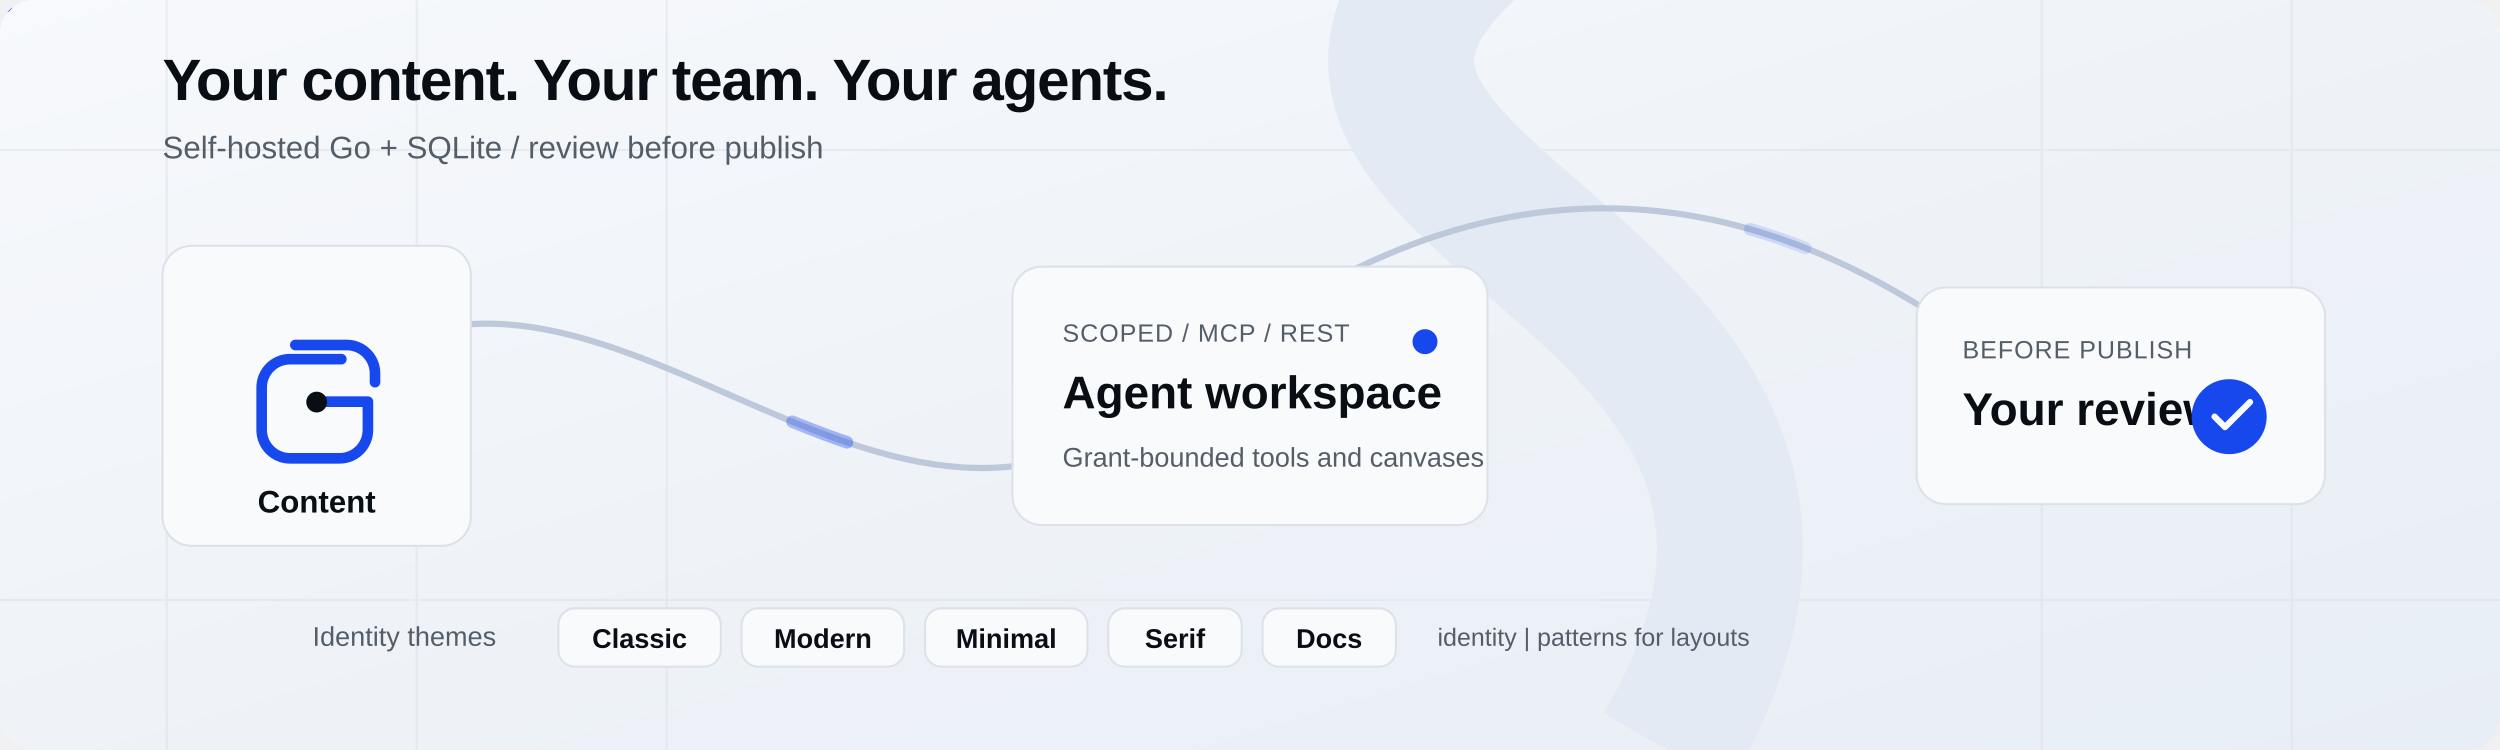
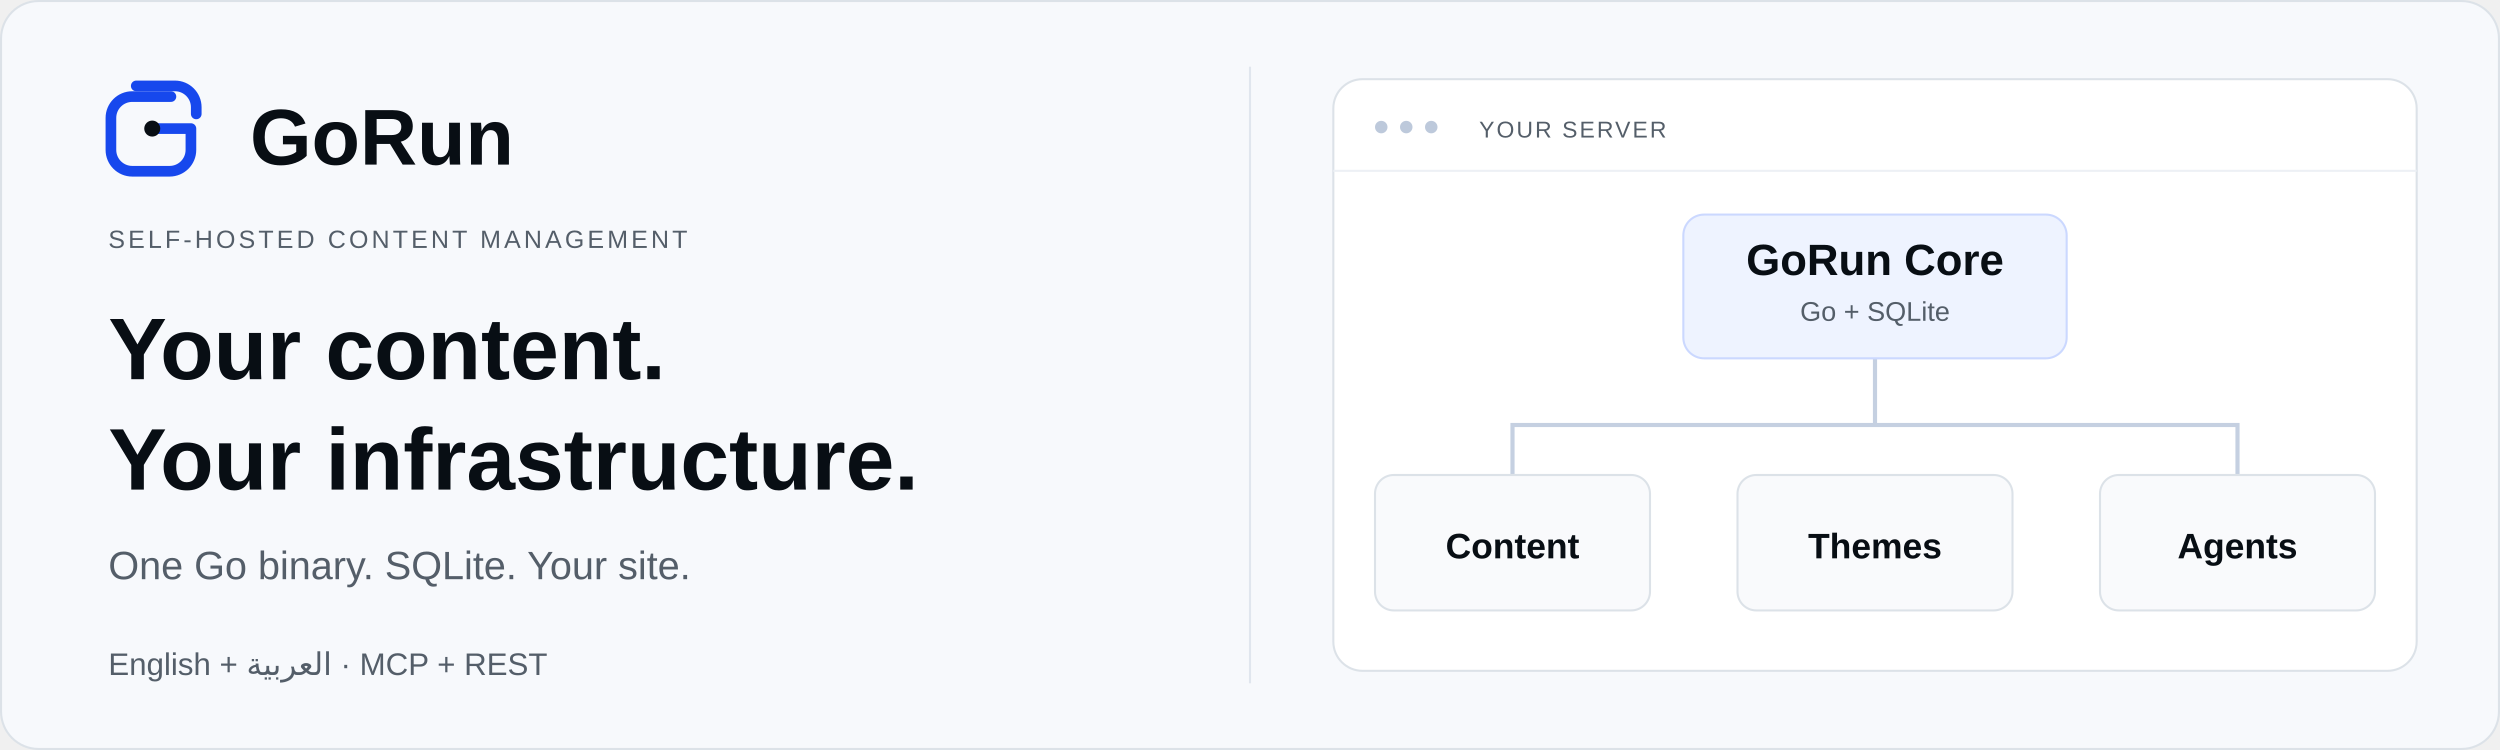
- <svg xmlns="http://www.w3.org/2000/svg" viewBox="0 0 1200 360" role="img" aria-labelledby="title desc">
-   <defs>
-     <linearGradient id="sky" x1="0" y1="0" x2="1" y2="1">
-       <stop offset="0%" stop-color="#f7f9fc" />
-       <stop offset="55%" stop-color="#eef2f7" />
-       <stop offset="100%" stop-color="#e8eef6" />
-     </linearGradient>
-     <linearGradient id="routeGlow" x1="0" y1="0" x2="1" y2="0">
-       <stop offset="0%" stop-color="#1748ed" stop-opacity="0" />
-       <stop offset="45%" stop-color="#1748ed" stop-opacity=".55" />
-       <stop offset="100%" stop-color="#1748ed" stop-opacity="0" />
-     </linearGradient>
-     <clipPath id="frame">
-       <rect width="1200" height="360" rx="16" />
-     </clipPath>
-     <style>
-       .label { font-family: ui-sans-serif, system-ui, -apple-system, Segoe UI, Arial, sans-serif; }
-       .muted { fill: #545e69; }
-       .ink { fill: #080e14; }
-       .chip { fill: #f9fafb; stroke: #dce2e8; stroke-width: 1; }
-       @media (prefers-reduced-motion: reduce) {
-         .motion { animation: none !important; }
-         .dash { stroke-dashoffset: 0 !important; }
-         .pulse { opacity: 1 !important; }
-         .runner { display: none !important; }
-       }
-     </style>
-   </defs>
-   <g clip-path="url(#frame)">
-     <rect width="1200" height="360" fill="url(#sky)" />
-     <g stroke="#dce2e8" stroke-width="1" opacity=".55">
-       <path d="M80 0v360M200 0v360M320 0v360M980 0v360M1100 0v360" />
-       <path d="M0 72h1200M0 288h1200" />
-     </g>
-     <path d="M720 -40c-180 140 220 160 80 400" fill="none" stroke="#e4eaf3" stroke-width="70" />
-     <path id="route" d="M150 190 C 280 70, 420 310, 560 190 S 840 70, 980 190" fill="none" stroke="#bdc9db" stroke-width="3" stroke-linecap="round" />
-     <path class="motion dash" d="M150 190 C 280 70, 420 310, 560 190 S 840 70, 980 190" fill="none" stroke="url(#routeGlow)" stroke-width="6" stroke-linecap="round" stroke-dasharray="28 220">
-       <animate attributeName="stroke-dashoffset" from="248" to="0" dur="3.2s" repeatCount="indefinite" />
-     </path>
-     <circle class="motion runner" r="7" fill="#1748ed">
-       <animateMotion dur="3.2s" repeatCount="indefinite" rotate="auto" path="M150 190 C 280 70, 420 310, 560 190 S 840 70, 980 190" />
-       <animate attributeName="opacity" values="1;.55;1" dur="3.2s" repeatCount="indefinite" />
-     </circle>
-     <g transform="translate(78 118)">
-       <rect class="chip" width="148" height="144" rx="14" />
-       <g fill="none" stroke="#1748ed" stroke-width="6" stroke-linecap="round" stroke-linejoin="round" transform="translate(34 34) scale(.85)">
+ <svg xmlns="http://www.w3.org/2000/svg" viewBox="0 0 1200 360" width="1200" height="360" role="img" aria-labelledby="title desc" lang="en">
+   <style>
+     text { font-family: -apple-system, BlinkMacSystemFont, "Segoe UI", Arial, sans-serif; }
+     svg[lang="ar"] text { font-family: Tahoma, Arial, sans-serif; }
+     .ink { fill: #080e14; } .muted { fill: #545e69; }
+     .mobile { display: none; }
+     @media (max-width: 600px) { .desktop { display: none; } .mobile { display: inline; } }
+     .signal { opacity: 0; }
+     @media (prefers-reduced-motion: no-preference) {
+       .signal { animation: pass 3.6s ease-out 1; }
+       @keyframes pass { 0% { opacity: 0; stroke-dashoffset: 160; } 18% { opacity: .65; } 75% { opacity: .65; } 100% { opacity: 0; stroke-dashoffset: 0; } }
+     }
+     @media (prefers-reduced-motion: reduce) { .signal { animation: none; opacity: 0; } }
+   </style>
+   <rect x=".5" y=".5" width="1199" height="359" rx="18" fill="#f7f9fc" stroke="#dce2e8" />
+   <g class="desktop">
+     <path d="M600 32v296" stroke="#e0e6ee" />
+     <g transform="translate(43 31) scale(.64)">
+       <g fill="none" stroke="#1748ed" stroke-width="8" stroke-linecap="round" stroke-linejoin="round">
        <path d="M61 24H32a16 16 0 0 0-16 16v24a16 16 0 0 0 16 16h28a16 16 0 0 0 16-16V48H47" />
        <path d="M35 16h29a16 16 0 0 1 16 16v5" />
      </g>
-       <circle cx="74" cy="75" r="5" fill="#080e14" />
-       <text class="label ink" x="74" y="128" text-anchor="middle" font-size="15" font-weight="700">Content</text>
+       <circle cx="47" cy="48" r="6" fill="#080e14" />
    </g>
-     <g transform="translate(486 128)">
-       <rect class="chip" width="228" height="124" rx="14" />
-       <text class="label muted" x="24" y="36" font-size="12" letter-spacing=".04em">SCOPED / MCP / REST</text>
-       <text class="label ink" x="24" y="68" font-size="22" font-weight="700">Agent workspace</text>
-       <text class="label muted" x="24" y="96" font-size="13">Grant-bounded tools and canvases</text>
-       <circle class="motion pulse" cx="198" cy="36" r="6" fill="#1748ed">
-         <animate attributeName="r" values="5;7;5" dur="2.4s" repeatCount="indefinite" />
-         <animate attributeName="opacity" values=".9;.45;.9" dur="2.4s" repeatCount="indefinite" />
-       </circle>
+     <text x="120" y="79" class="ink" font-size="38" font-weight="700" text-anchor="start">GoRun</text>
+     <text x="52" y="119" class="muted" font-size="12" font-weight="400" text-anchor="start" letter-spacing="1.5">SELF-HOSTED CONTENT MANAGEMENT</text>
+     <text x="52" y="182" class="ink" font-size="42" font-weight="700" text-anchor="start">Your content.</text>
+     <text x="52" y="235" class="ink" font-size="42" font-weight="700" text-anchor="start">Your infrastructure.</text>
+     <text x="52" y="278" class="muted" font-size="19" font-weight="400" text-anchor="start">One Go binary. SQLite. Your site.</text>
+     <text x="52" y="324" class="muted" font-size="15" font-weight="400" text-anchor="start">English + العربية  ·  MCP + REST</text>
+     <g transform="translate(0 0)">
+       <rect x="640" y="38" width="520" height="284" rx="14" fill="#fff" stroke="#dce2e8" />
+       <circle cx="663" cy="61" r="3" fill="#bdc9db" />
+       <circle cx="675" cy="61" r="3" fill="#bdc9db" />
+       <circle cx="687" cy="61" r="3" fill="#bdc9db" />
+       <text x="710" y="66" class="muted" font-size="11" font-weight="400" text-anchor="start" letter-spacing="1">YOUR SERVER</text>
+       <path d="M640 82h520" stroke="#edf0f5" />
+       <path d="M900 172v32M726 228v-24h348v24" fill="none" stroke="#c5d0e1" stroke-width="2" stroke-linecap="round" />
+       <path class="signal" d="M900 172v32H726v24M900 204h174v24" fill="none" stroke="#1748ed" stroke-width="3" stroke-linecap="round" stroke-dasharray="32 160" opacity="0" />
+       <rect x="808" y="103" width="184" height="69" rx="10" fill="#eef3ff" stroke="#cbd8ff" />
+       <text x="900" y="132" class="ink" font-size="21" font-weight="700" text-anchor="middle">GoRun Core</text>
+       <text x="900" y="154" class="muted" font-size="13" font-weight="400" text-anchor="middle">Go + SQLite</text>
+       <rect x="660" y="228" width="132" height="65" rx="9" fill="#f9fafc" stroke="#dce2e8" />
+       <text x="726" y="268" class="ink" font-size="17" font-weight="600" text-anchor="middle">Content</text>
+       <rect x="834" y="228" width="132" height="65" rx="9" fill="#f9fafc" stroke="#dce2e8" />
+       <text x="900" y="268" class="ink" font-size="17" font-weight="600" text-anchor="middle">Themes</text>
+       <rect x="1008" y="228" width="132" height="65" rx="9" fill="#f9fafc" stroke="#dce2e8" />
+       <text x="1074" y="268" class="ink" font-size="17" font-weight="600" text-anchor="middle">Agents</text>
    </g>
-     <g transform="translate(920 138)">
-       <rect class="chip" width="196" height="104" rx="14" />
-       <text class="label muted" x="22" y="34" font-size="12" letter-spacing=".04em">BEFORE PUBLISH</text>
-       <text class="label ink" x="22" y="66" font-size="22" font-weight="700">Your review</text>
-       <g transform="translate(150 62)">
-         <circle r="18" fill="#1748ed" />
-         <path d="M-7 0 l5 5 12-12" fill="none" stroke="#f9fafb" stroke-width="3" stroke-linecap="round" stroke-linejoin="round" />
+   </g>
+   <g class="mobile" display="none">
+     <g transform="translate(40 22) scale(1.22)">
+       <g fill="none" stroke="#1748ed" stroke-width="8" stroke-linecap="round" stroke-linejoin="round">
+         <path d="M61 24H32a16 16 0 0 0-16 16v24a16 16 0 0 0 16 16h28a16 16 0 0 0 16-16V48H47" />
+         <path d="M35 16h29a16 16 0 0 1 16 16v5" />
      </g>
+       <circle cx="47" cy="48" r="6" fill="#080e14" />
    </g>
-     <g transform="translate(150 292)">
-       <text class="label muted" x="0" y="18" font-size="13">Identity themes</text>
-       <g font-family="ui-sans-serif, system-ui, -apple-system, Segoe UI, Arial, sans-serif" font-size="13" font-weight="600">
-         <g transform="translate(118 0)">
-           <rect class="chip" width="78" height="28" rx="8" />
-           <text class="ink" x="39" y="19" text-anchor="middle">Classic</text>
-           <animate attributeName="opacity" values=".55;1;.55" dur="5s" begin="0s" repeatCount="indefinite" />
-         </g>
-         <g transform="translate(206 0)">
-           <rect class="chip" width="78" height="28" rx="8" />
-           <text class="ink" x="39" y="19" text-anchor="middle">Modern</text>
-           <animate attributeName="opacity" values=".55;1;.55" dur="5s" begin="1s" repeatCount="indefinite" />
-         </g>
-         <g transform="translate(294 0)">
-           <rect class="chip" width="78" height="28" rx="8" />
-           <text class="ink" x="39" y="19" text-anchor="middle">Minimal</text>
-           <animate attributeName="opacity" values=".55;1;.55" dur="5s" begin="2s" repeatCount="indefinite" />
-         </g>
-         <g transform="translate(382 0)">
-           <rect class="chip" width="64" height="28" rx="8" />
-           <text class="ink" x="32" y="19" text-anchor="middle">Serif</text>
-           <animate attributeName="opacity" values=".55;1;.55" dur="5s" begin="3s" repeatCount="indefinite" />
-         </g>
-         <g transform="translate(456 0)">
-           <rect class="chip" width="64" height="28" rx="8" />
-           <text class="ink" x="32" y="19" text-anchor="middle">Docs</text>
-           <animate attributeName="opacity" values=".55;1;.55" dur="5s" begin="4s" repeatCount="indefinite" />
-         </g>
-       </g>
-       <text class="label muted" x="540" y="18" font-size="12">identity  |  patterns for layouts</text>
-     </g>
-     <text class="label ink" x="78" y="48" font-size="28" font-weight="700" letter-spacing="-.02em">Your content. Your team. Your agents.</text>
-     <text class="label muted" x="78" y="76" font-size="15">Self-hosted Go + SQLite / review before publish</text>
+     <text x="184" y="119" class="ink" font-size="86" font-weight="700" text-anchor="start">GoRun</text>
+     <text x="52" y="228" class="ink" font-size="58" font-weight="700" text-anchor="start">Your content. Your infrastructure.</text>
+     <text x="52" y="314" class="muted" font-size="37" font-weight="400" text-anchor="start">Go + SQLite  ·  English + العربية  ·  MCP / REST</text>
  </g>
</svg>
